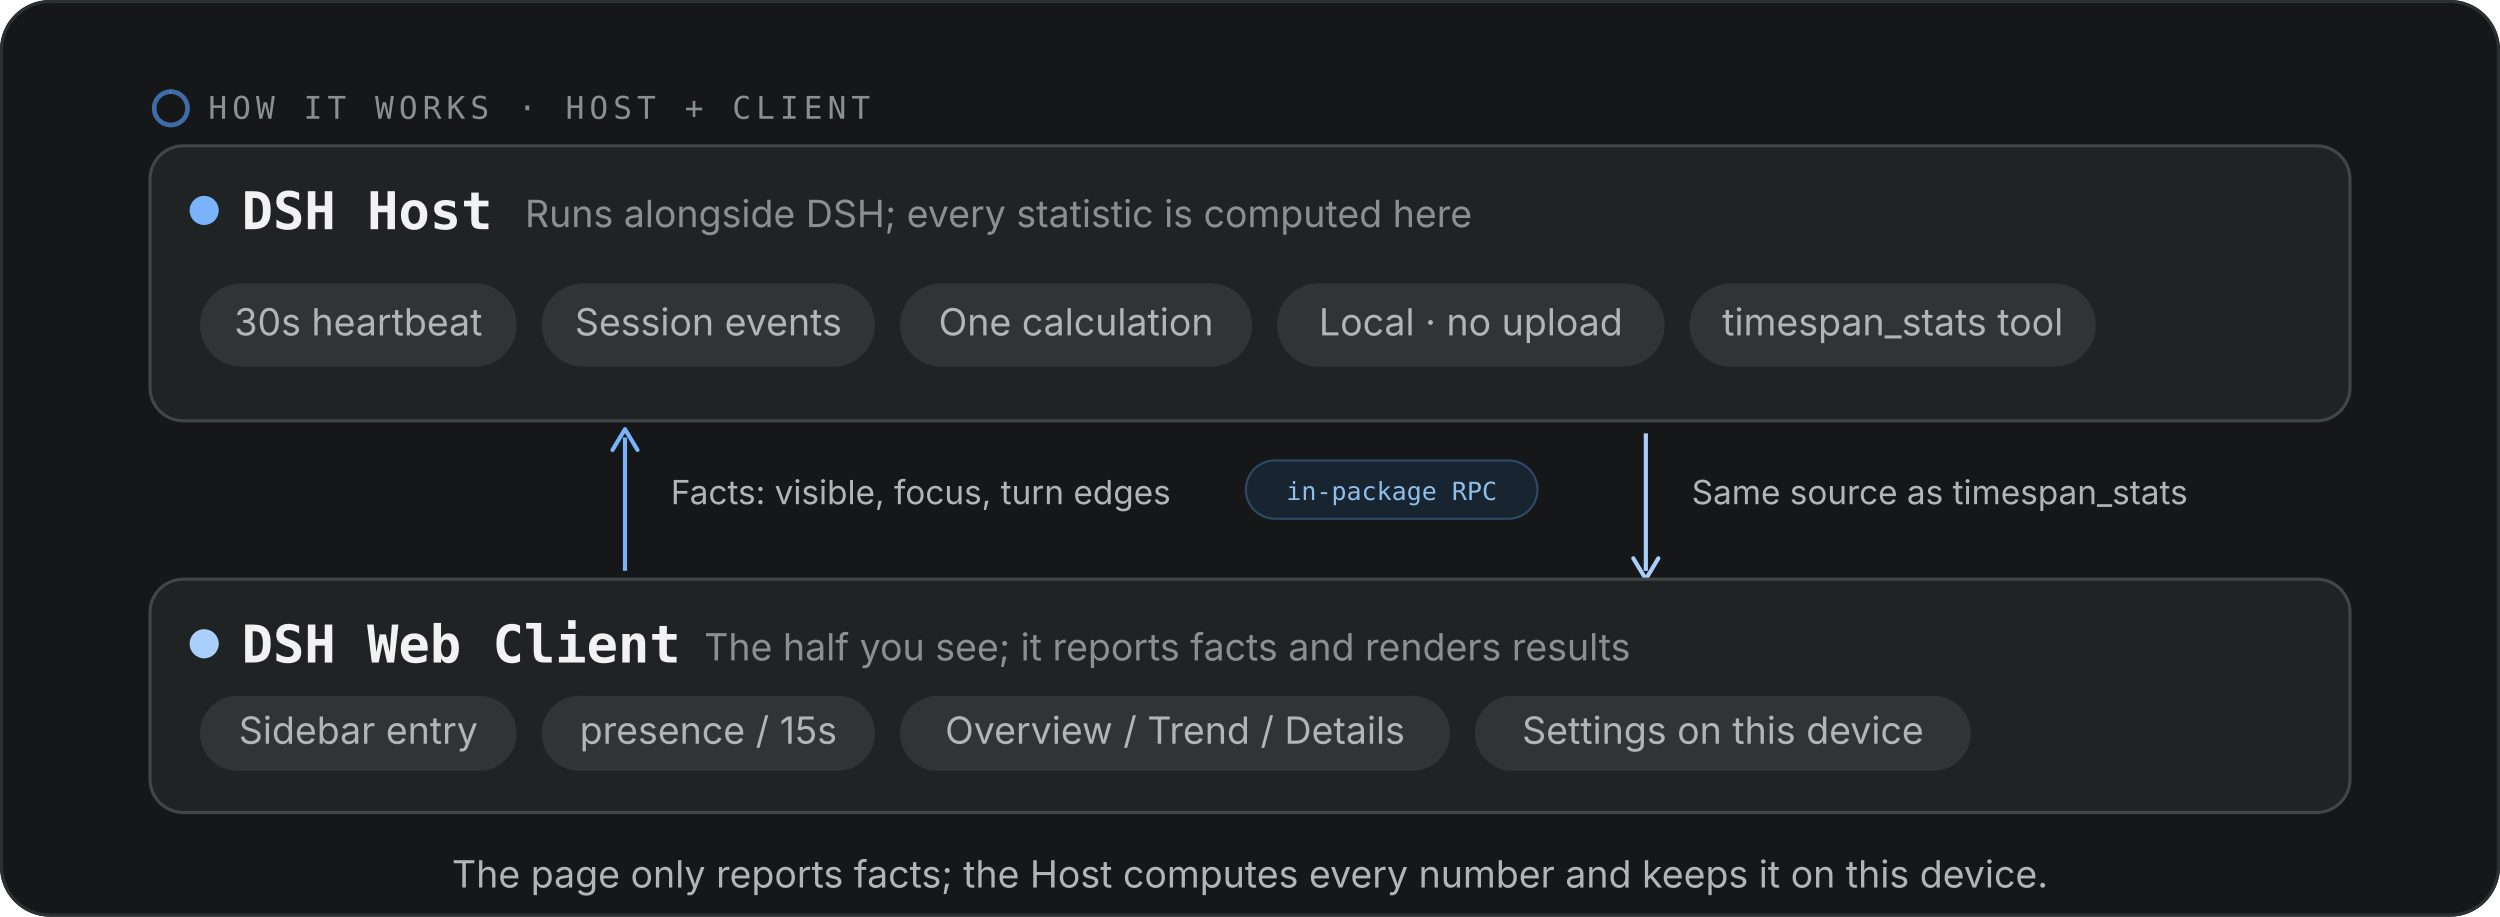
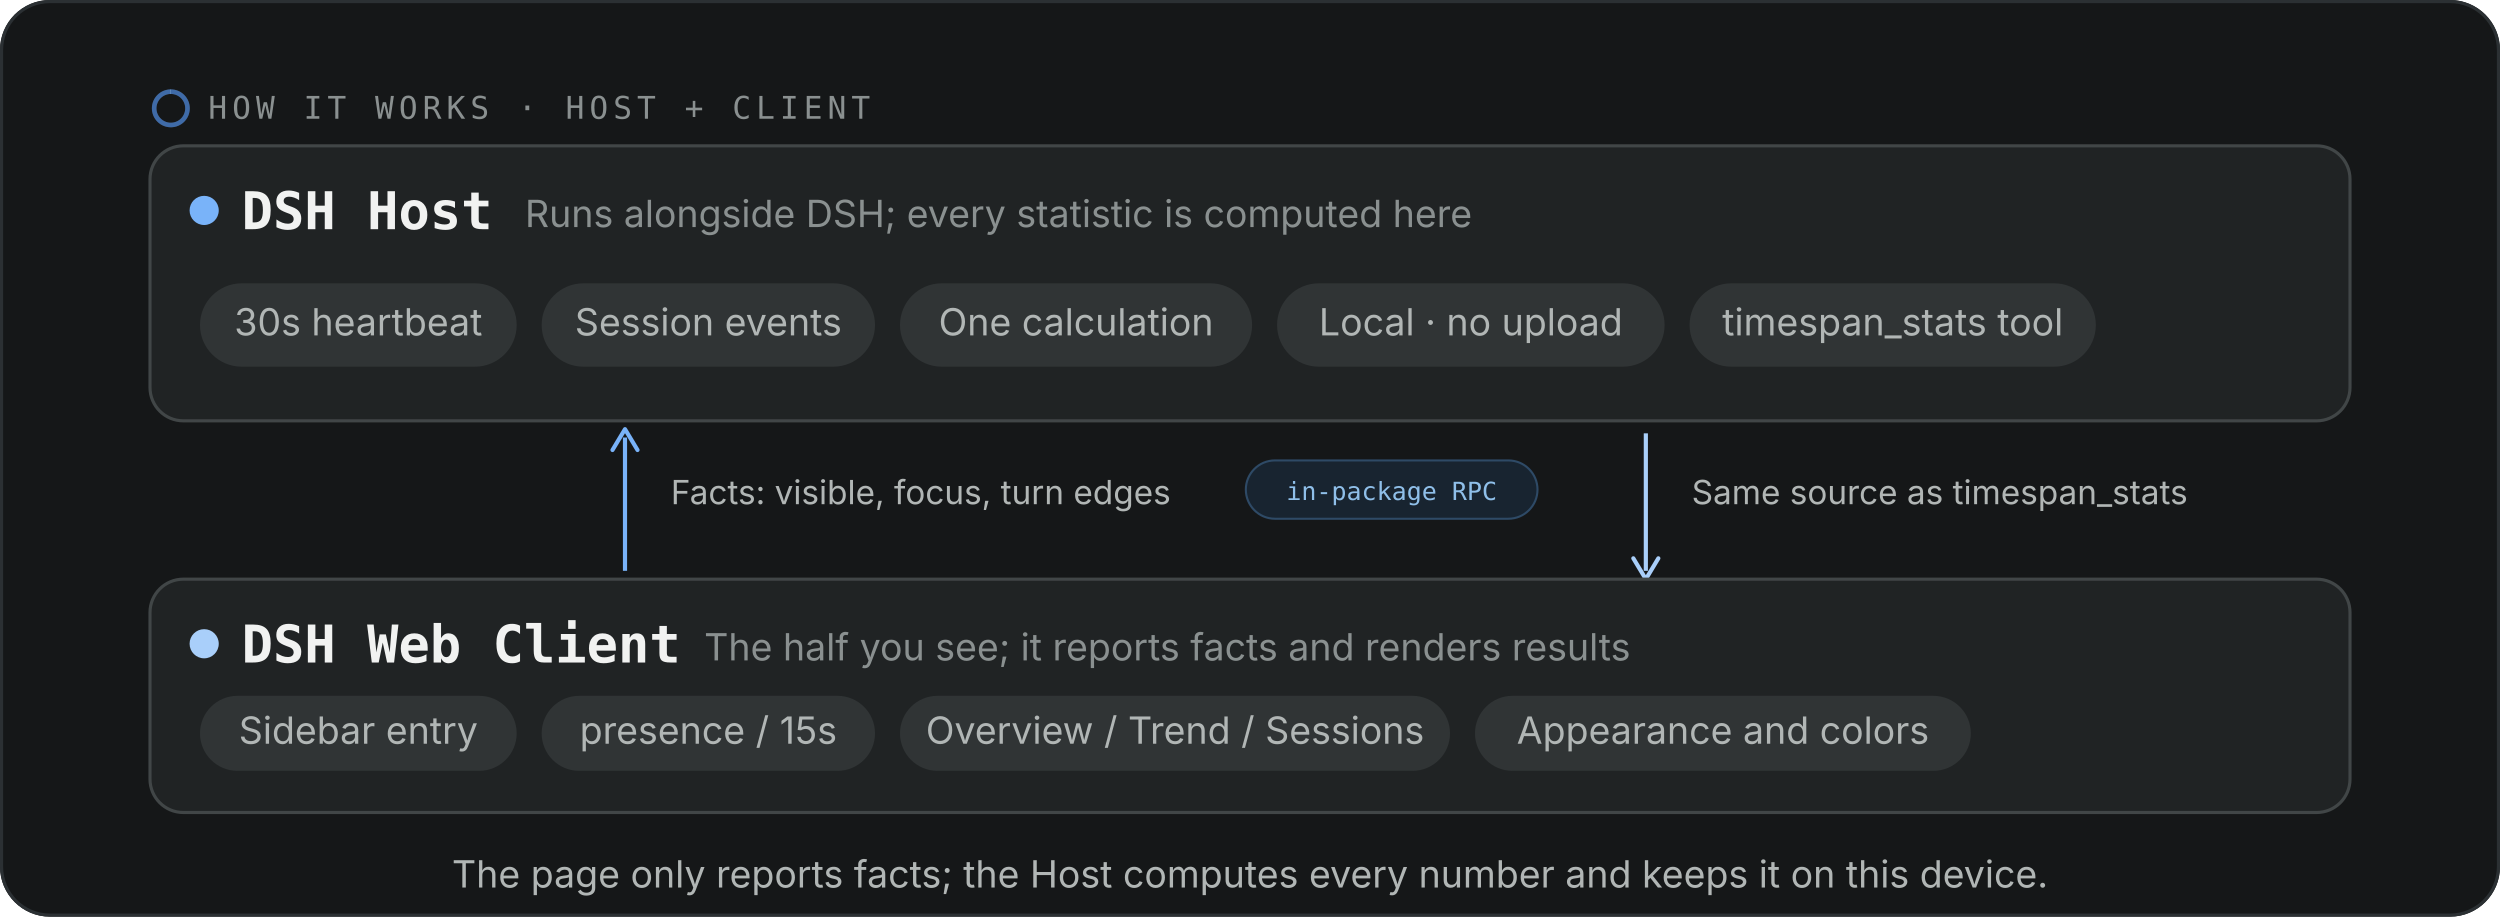
<svg xmlns="http://www.w3.org/2000/svg" width="1200" height="440" viewBox="0 0 1200 440" role="img" aria-labelledby="arch-title arch-desc">
  <rect width="1200" height="440" rx="24" fill="#151718" />
  <rect x="0.75" y="0.75" width="1198.5" height="438.5" rx="23.25" fill="none" stroke="#2b3033" stroke-width="1.5" />
  <g font-family="-apple-system, BlinkMacSystemFont, 'Segoe UI', 'PingFang SC', 'Microsoft YaHei', sans-serif">
    <g transform="translate(72 42)">
      <circle cx="10" cy="10" r="8" fill="none" stroke="#303435" stroke-width="2.2" />
      <g transform="rotate(-90 10 10)">
        <circle cx="10" cy="10" r="8" fill="none" stroke="#3f6ba8" stroke-width="2.2" pathLength="100" stroke-dasharray="50 50" stroke-dashoffset="0" />
        <circle cx="10" cy="10" r="8" fill="none" stroke="#79B3F9" stroke-width="2.2" pathLength="100" stroke-dasharray="30 70" stroke-dashoffset="-50" />
        <circle cx="10" cy="10" r="8" fill="none" stroke="#C29BE8" stroke-width="2.2" pathLength="100" stroke-dasharray="20 80" stroke-dashoffset="-80" />
      </g>
      <text x="28" y="15" font-size="15" letter-spacing="2.4" fill="#8a9090" font-family="ui-monospace, 'Cascadia Mono', Consolas, 'SFMono-Regular', Menlo, monospace">HOW IT WORKS · HOST + CLIENT</text>
    </g>
    <g id="host-box">
      <rect x="72" y="70" width="1056" height="132" rx="16" fill="#202324" stroke="#414647" stroke-width="1.5" />
      <circle cx="98" cy="101" r="7" fill="#79B3F9" />
      <text x="116" y="110" font-size="25" font-weight="700" fill="#f1f2f1" font-family="ui-monospace, 'Cascadia Mono', Consolas, 'SFMono-Regular', Menlo, monospace">DSH Host</text>
      <text x="252" y="109" font-size="18" fill="#8a9090">Runs alongside DSH; every statistic is computed here</text>
      <g font-size="18" fill="#b1b6b5" text-anchor="middle">
        <rect x="96" y="136" width="152" height="40" rx="20" fill="#303435" />
        <text x="172" y="161">30s heartbeat</text>
        <rect x="260" y="136" width="160" height="40" rx="20" fill="#303435" />
        <text x="340" y="161">Session events</text>
        <rect x="432" y="136" width="169" height="40" rx="20" fill="#303435" />
        <text x="516.5" y="161">One calculation</text>
        <rect x="613" y="136" width="186" height="40" rx="20" fill="#303435" />
        <text x="706" y="161">Local · no upload</text>
        <rect x="811" y="136" width="195" height="40" rx="20" fill="#303435" />
        <text x="908.5" y="161">timespan_stats tool</text>
      </g>
    </g>
    <g id="channel">
      <line x1="300" y1="274" x2="300" y2="210" stroke="#79B3F9" stroke-width="2" />
      <path d="M294 216 300 206 306 216" fill="none" stroke="#79B3F9" stroke-width="2" stroke-linecap="round" stroke-linejoin="round" />
      <text x="322" y="242" font-size="16" fill="#b1b6b5">Facts: visible, focus, turn edges</text>
      <line x1="790" y1="208" x2="790" y2="274" stroke="#a9cffa" stroke-width="2" />
      <path d="M784 268 790 278 796 268" fill="none" stroke="#a9cffa" stroke-width="2" stroke-linecap="round" stroke-linejoin="round" />
      <text x="812" y="242" font-size="16" fill="#b1b6b5">Same source as timespan_stats</text>
      <rect x="598" y="221" width="140" height="28" rx="14" fill="#182430" stroke="#2e4a66" stroke-width="1" />
      <text x="668" y="240" text-anchor="middle" font-size="12" fill="#8fbfe9" font-family="ui-monospace, 'Cascadia Mono', Consolas, 'SFMono-Regular', Menlo, monospace">in-package RPC</text>
    </g>
    <g id="client-box">
      <rect x="72" y="278" width="1056" height="112" rx="16" fill="#202324" stroke="#414647" stroke-width="1.5" />
      <circle cx="98" cy="309" r="7" fill="#a9cffa" />
      <text x="116" y="318" font-size="25" font-weight="700" fill="#f1f2f1" font-family="ui-monospace, 'Cascadia Mono', Consolas, 'SFMono-Regular', Menlo, monospace">DSH Web Client</text>
      <text x="338" y="317" font-size="18" fill="#8a9090">The half you see; it reports facts and renders results</text>
      <g font-size="18" fill="#b1b6b5" text-anchor="middle">
        <rect x="96" y="334" width="152" height="36" rx="18" fill="#303435" />
        <text x="172" y="357">Sidebar entry</text>
        <rect x="260" y="334" width="160" height="36" rx="18" fill="#303435" />
        <text x="340" y="357">presence / 15s</text>
        <rect x="432" y="334" width="264" height="36" rx="18" fill="#303435" />
-         <text x="564" y="357">Overview / Trend / Details</text>
+         <text x="564" y="357">Overview / Trend / Sessions</text>
        <rect x="708" y="334" width="238" height="36" rx="18" fill="#303435" />
-         <text x="827" y="357">Settings on this device</text>
+         <text x="827" y="357">Appearance and colors</text>
      </g>
    </g>
    <text x="600" y="426" text-anchor="middle" font-size="18" fill="#b1b6b5">The page only reports facts; the Host computes every number and keeps it on this device.</text>
  </g>
</svg>
